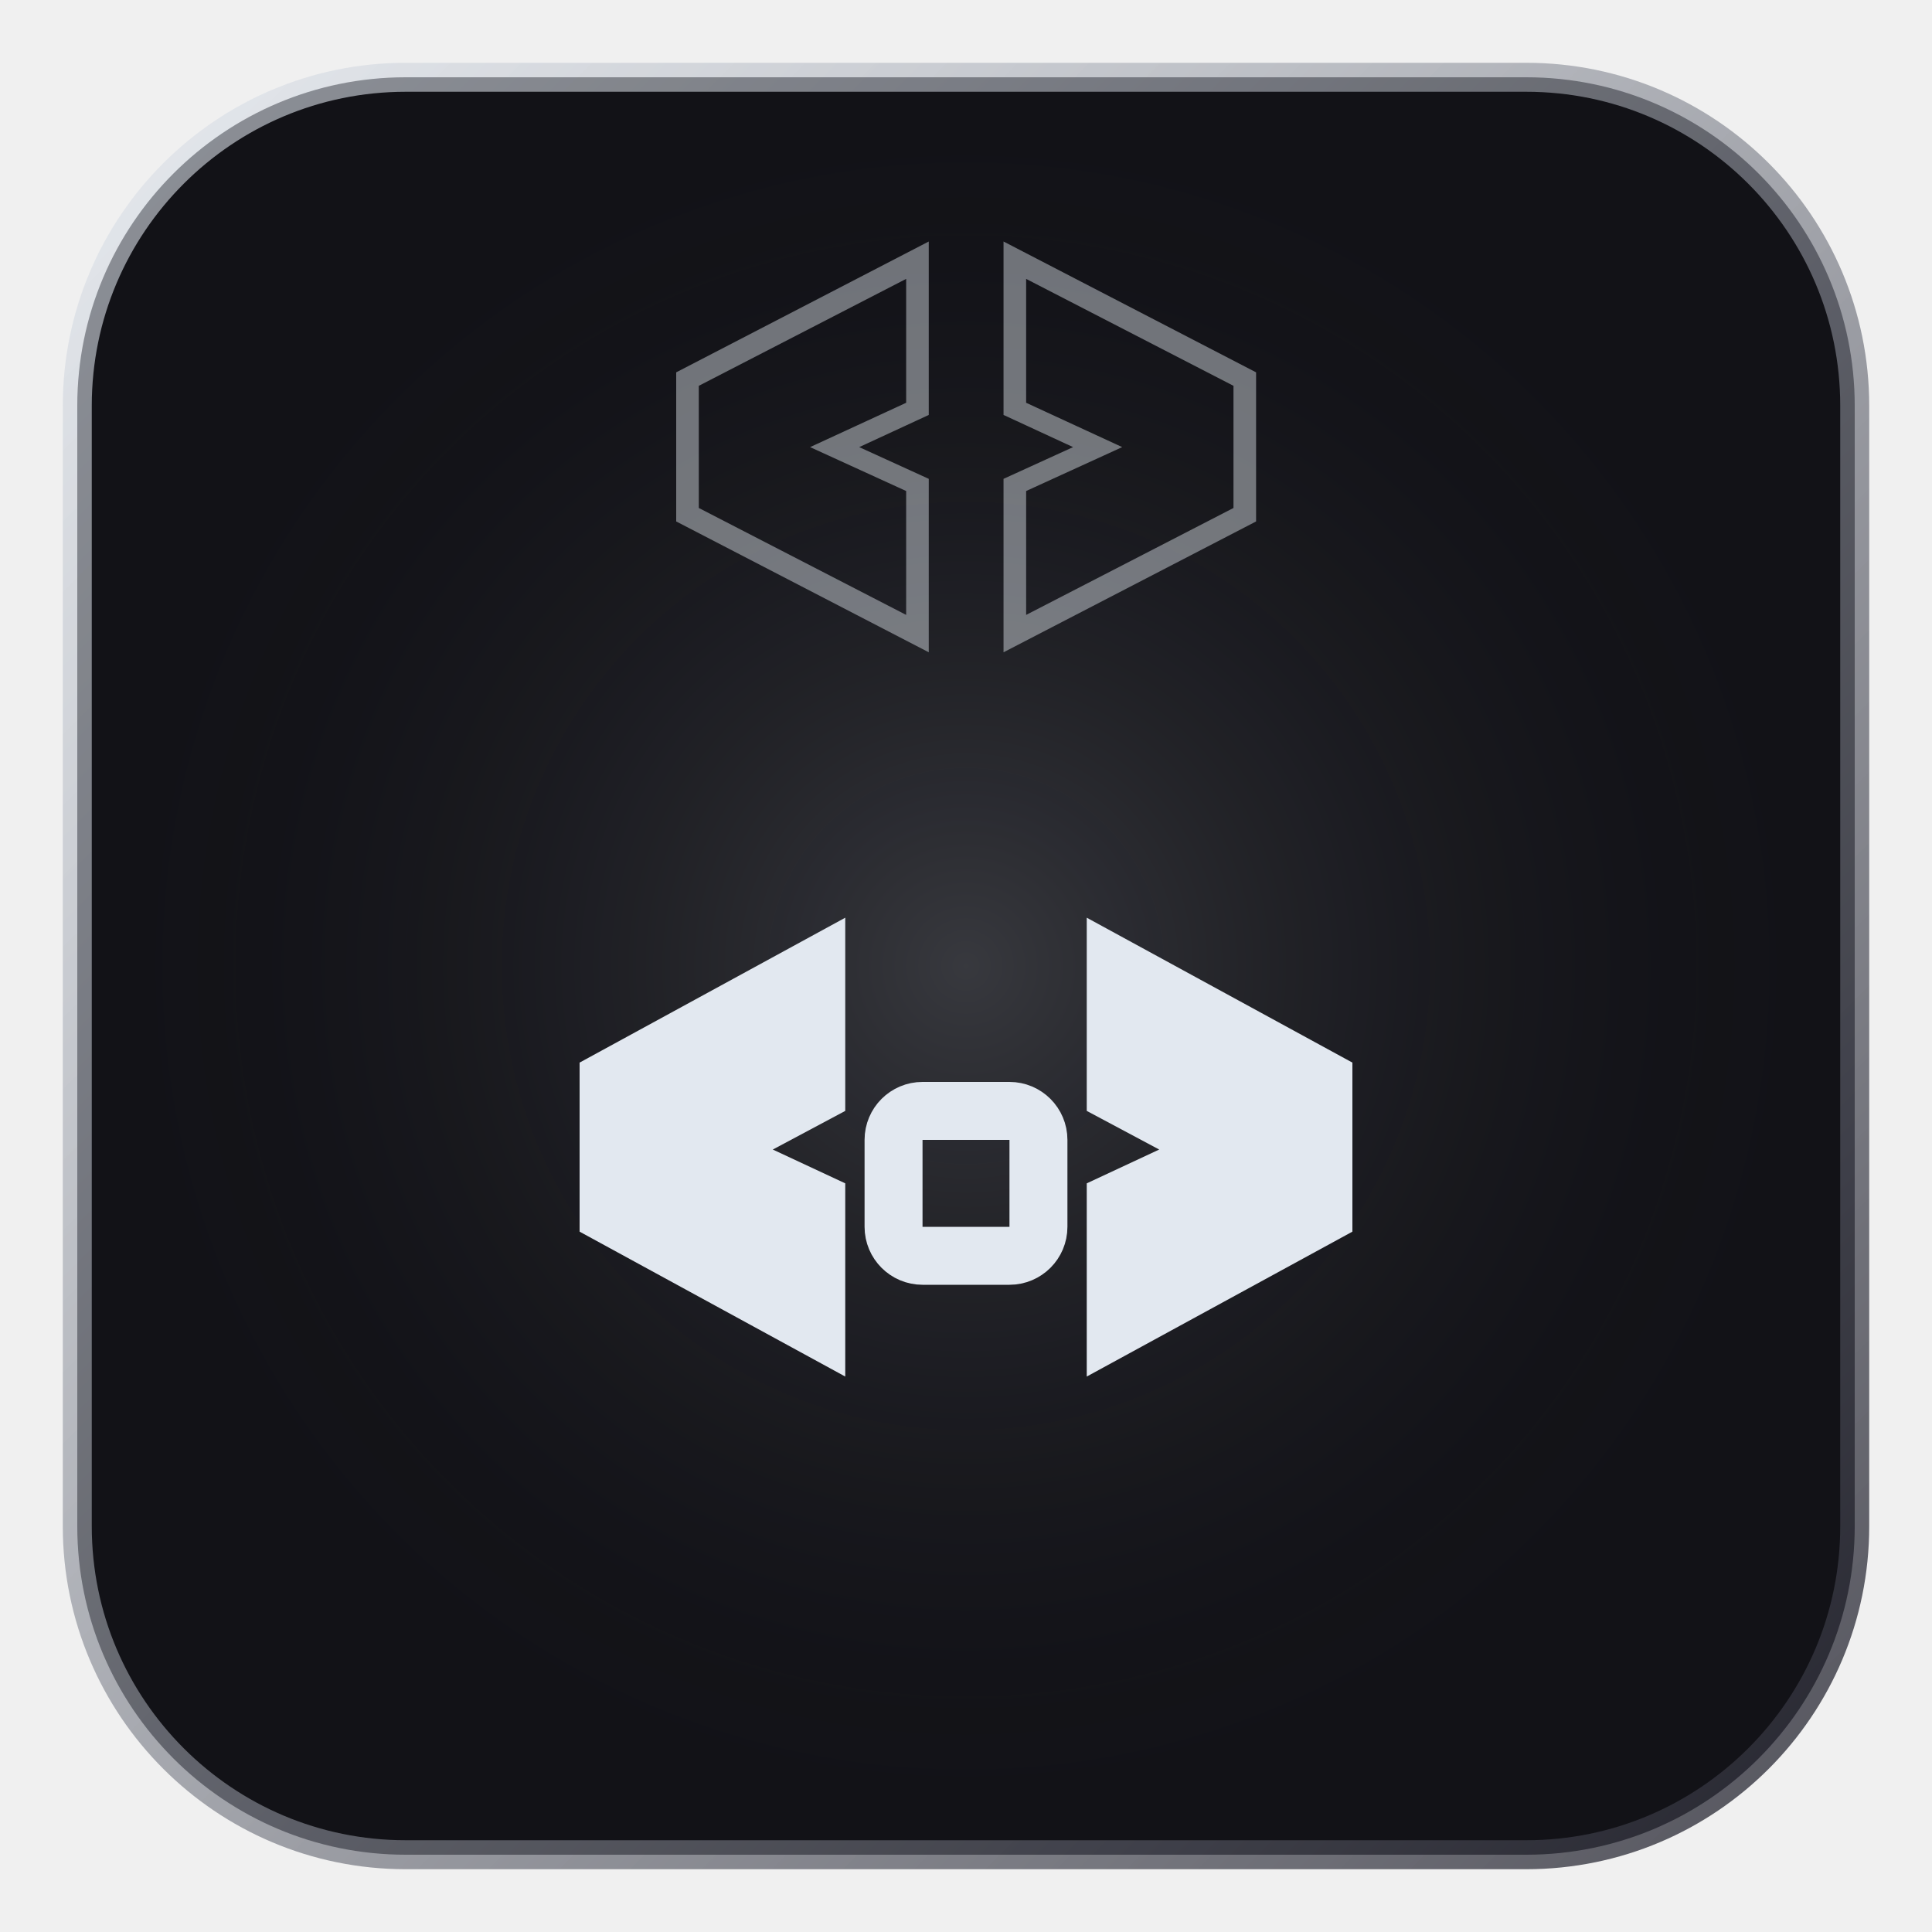
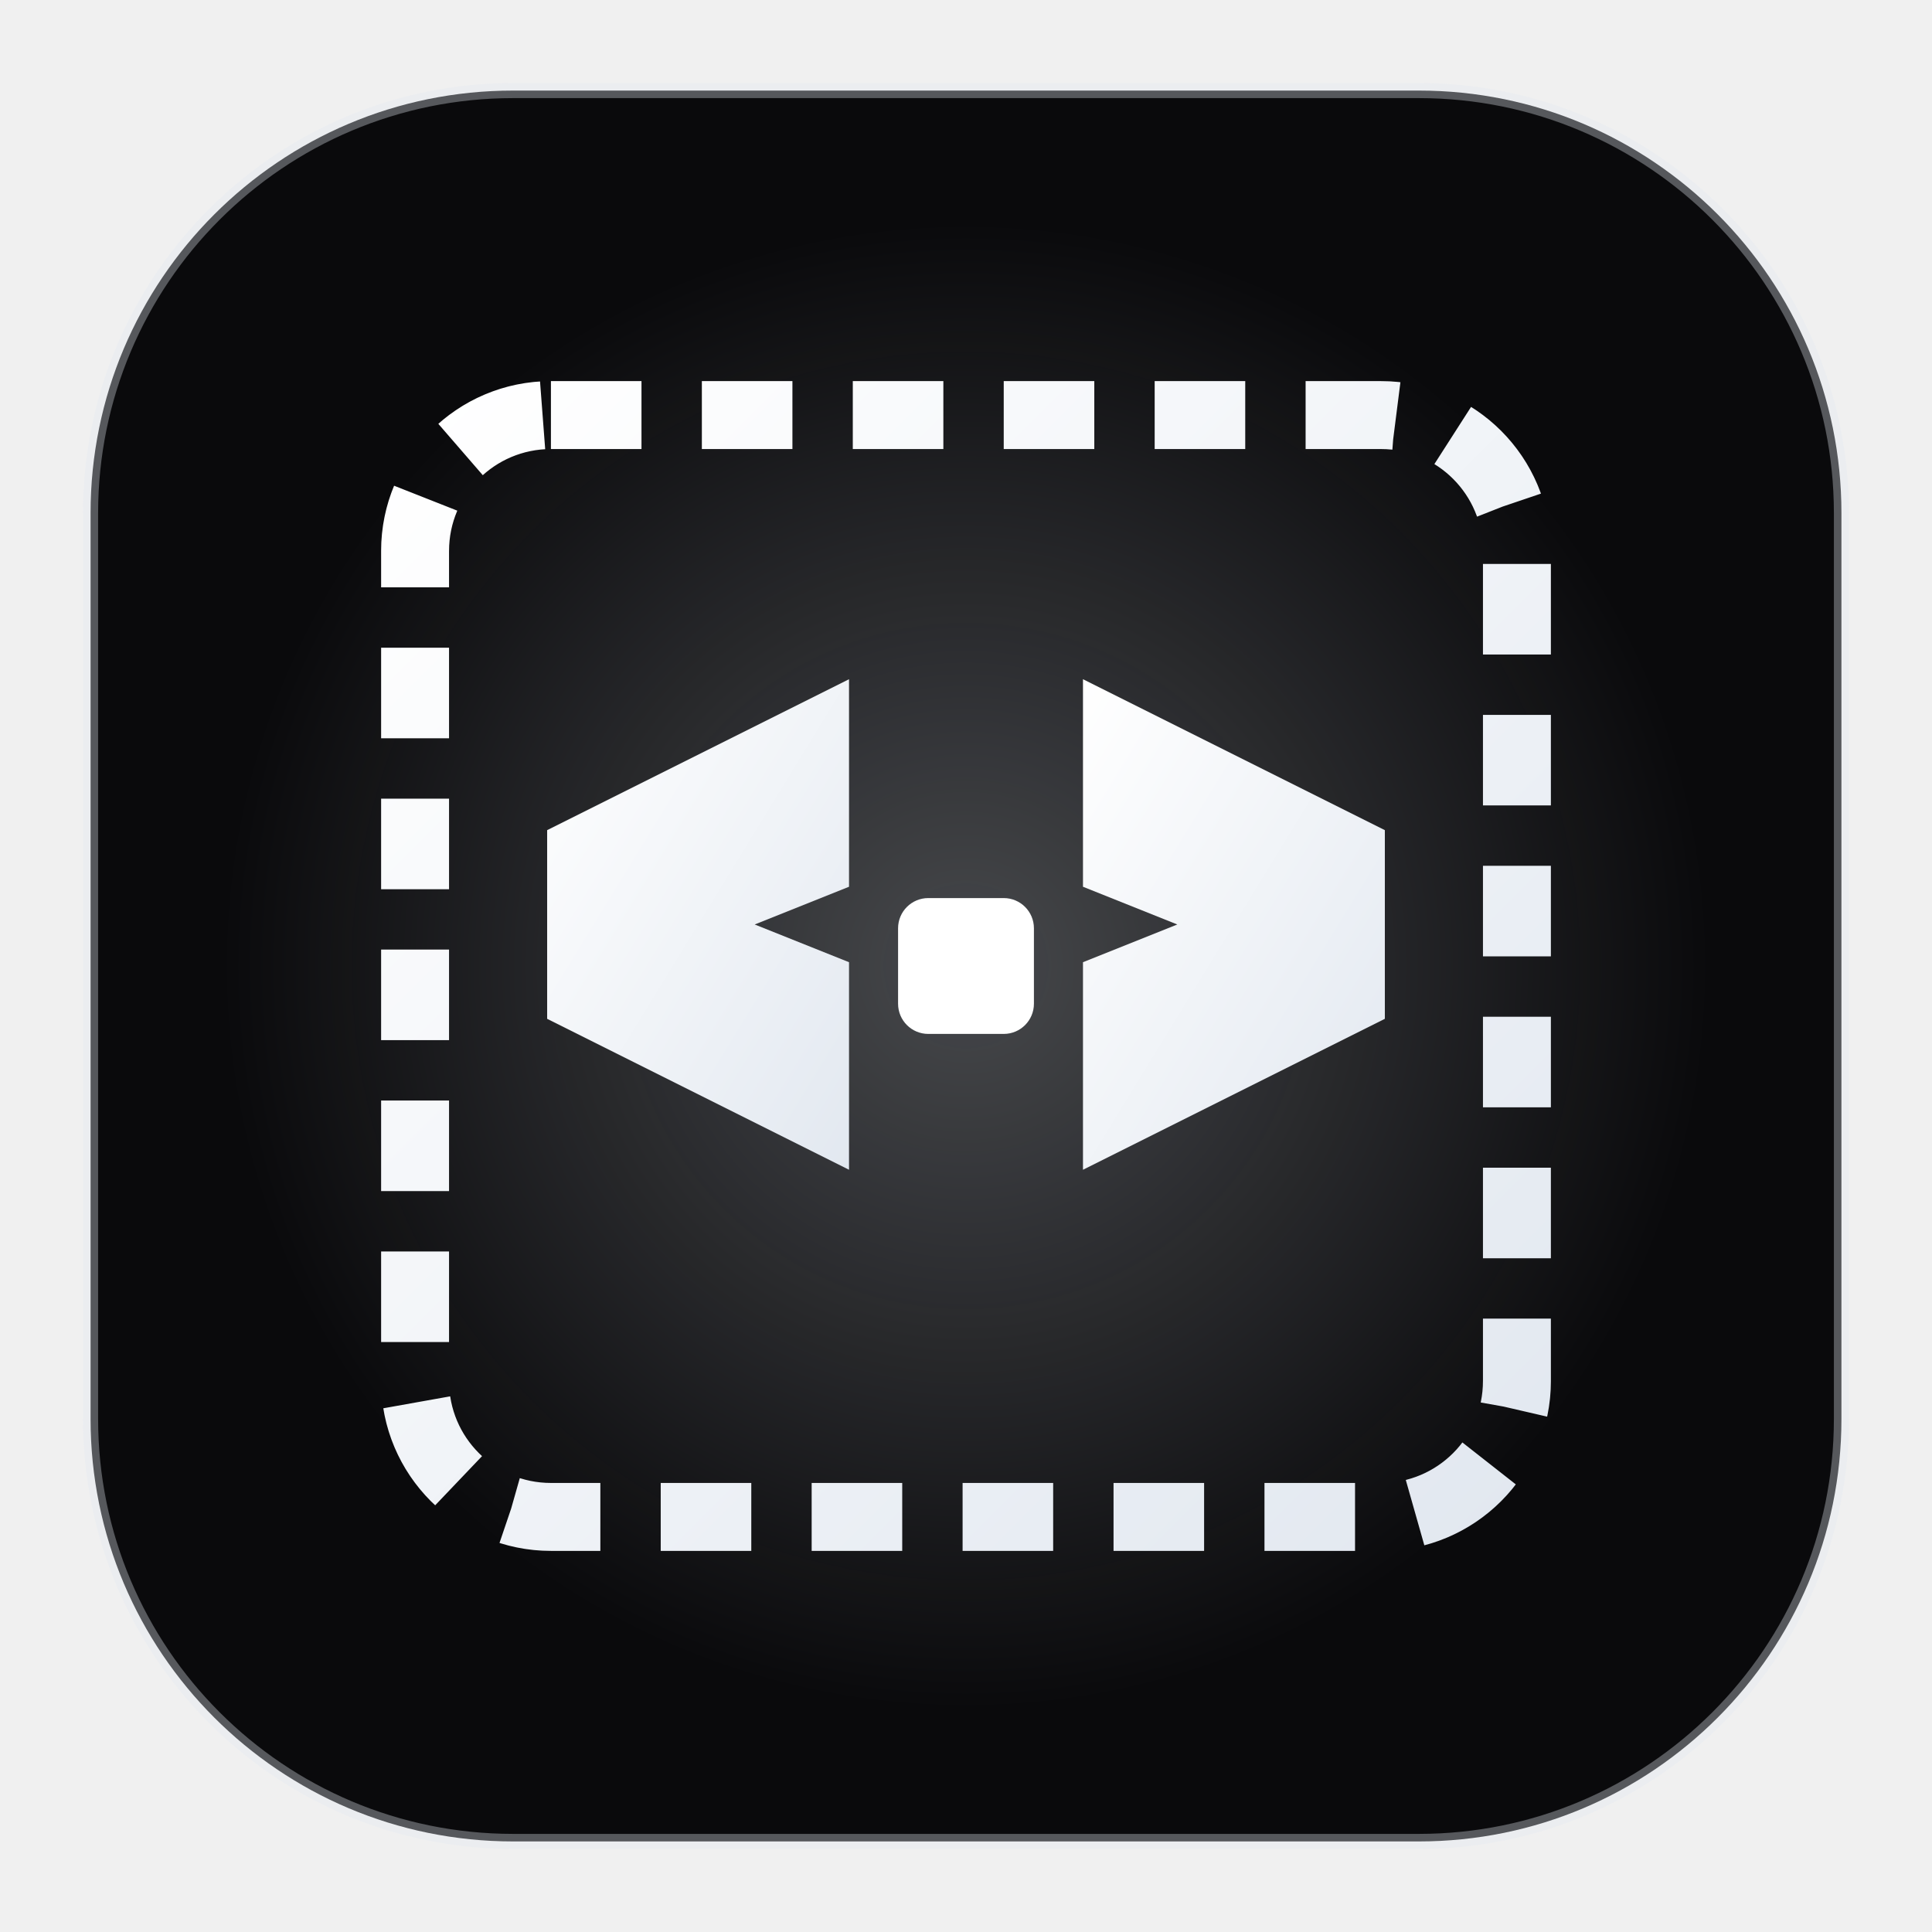
- <svg xmlns="http://www.w3.org/2000/svg" viewBox="0 0 400 400" width="100%" height="100%">
+ <svg xmlns="http://www.w3.org/2000/svg" viewBox="0 0 512 512" width="512" height="512">
  <defs>
-     <radialGradient id="glow_caui" cx="50%" cy="50%" r="50%">
-       <stop offset="0%" stop-color="#E2E8F0" stop-opacity="0.18" />
-       <stop offset="100%" stop-color="#121217" stop-opacity="0" />
+     <linearGradient id="symbolGrad" x1="0%" y1="0%" x2="100%" y2="100%">
+       <stop offset="0%" stop-color="#FFFFFF" />
+       <stop offset="100%" stop-color="#E2E8F0" />
+     </linearGradient>
+     <radialGradient id="glow" cx="50%" cy="50%" r="50%">
+       <stop offset="0%" stop-color="#E2E8F0" stop-opacity="0.28" />
+       <stop offset="100%" stop-color="#E2E8F0" stop-opacity="0" />
    </radialGradient>
-     <linearGradient id="border_grad_caui" x1="0%" y1="0%" x2="100%" y2="100%">
-       <stop offset="0%" stop-color="#E2E8F0" stop-opacity="0.6" />
-       <stop offset="100%" stop-color="#272732" stop-opacity="0.8" />
-     </linearGradient>
  </defs>
-   <rect x="16" y="16" width="368" height="368" rx="68" fill="#121217" stroke="url(#border_grad_caui)" stroke-width="6" />
-   <rect x="20" y="20" width="360" height="360" rx="64" fill="url(#glow_caui)" />
-   <g opacity="0.45" transform="translate(140, 50) scale(0.09)">
-     <path fill-rule="evenodd" clip-rule="evenodd" d="M581 0L0 301V644L581 945V546L421 473L581 399V0ZM529 86L52 332V613L529 859V574L308 473L529 371V86Z" fill="#E2E8F0" />
-     <path fill-rule="evenodd" clip-rule="evenodd" d="M753 0L1334 301V644L753 945V546L913 473L753 399V0ZM805 86L1282 332V613L805 859V574L1026 473L805 371V86Z" fill="#E2E8F0" />
-   </g>
-   <g>
-     <path fill-rule="evenodd" clip-rule="evenodd" d="M175 190 L120 220 V255 L175 285 V245 L160 238 L175 230 V190 Z" fill="#E2E8F0" />
-     <path fill-rule="evenodd" clip-rule="evenodd" d="M225 190 L280 220 V255 L225 285 V245 L240 238 L225 230 V190 Z" fill="#E2E8F0" />
-     <rect x="185" y="230" width="30" height="30" rx="6" fill="none" stroke="#E2E8F0" stroke-width="12" />
+   <rect x="24" y="24" width="464" height="464" rx="112" fill="#0A0A0C" stroke="#E2E8F0" stroke-width="4" stroke-opacity="0.35" />
+   <circle cx="256" cy="256" r="200" fill="url(#glow)" />
+   <g fill="none">
+     <rect x="110" y="110" width="292" height="292" rx="36" fill="none" stroke="url(#symbolGrad)" stroke-width="18" stroke-dasharray="24 16" />
+     <path fill-rule="evenodd" clip-rule="evenodd" d="M225 180 L145 220 V270 L225 310 V255 L200 245 L225 235 V180 Z" fill="url(#symbolGrad)" />
+     <path fill-rule="evenodd" clip-rule="evenodd" d="M287 180 L367 220 V270 L287 310 V255 L312 245 L287 235 V180 Z" fill="url(#symbolGrad)" />
+     <rect x="238" y="238" width="36" height="36" rx="8" fill="#FFFFFF" />
  </g>
</svg>
